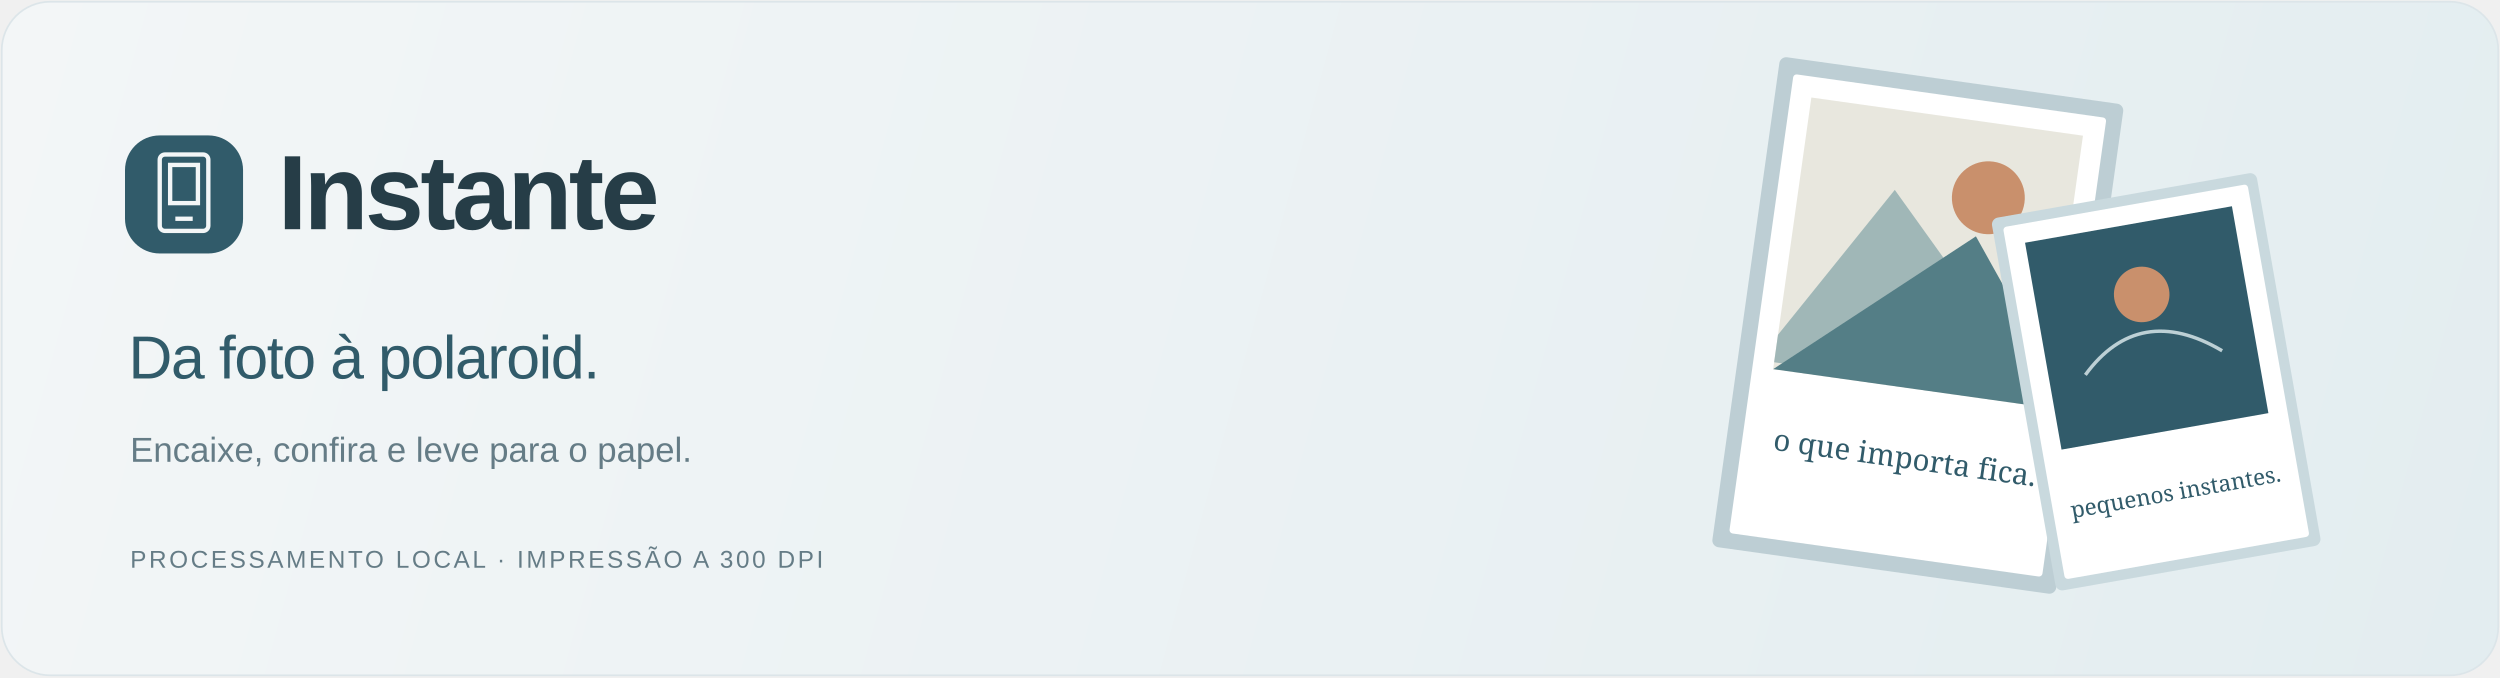
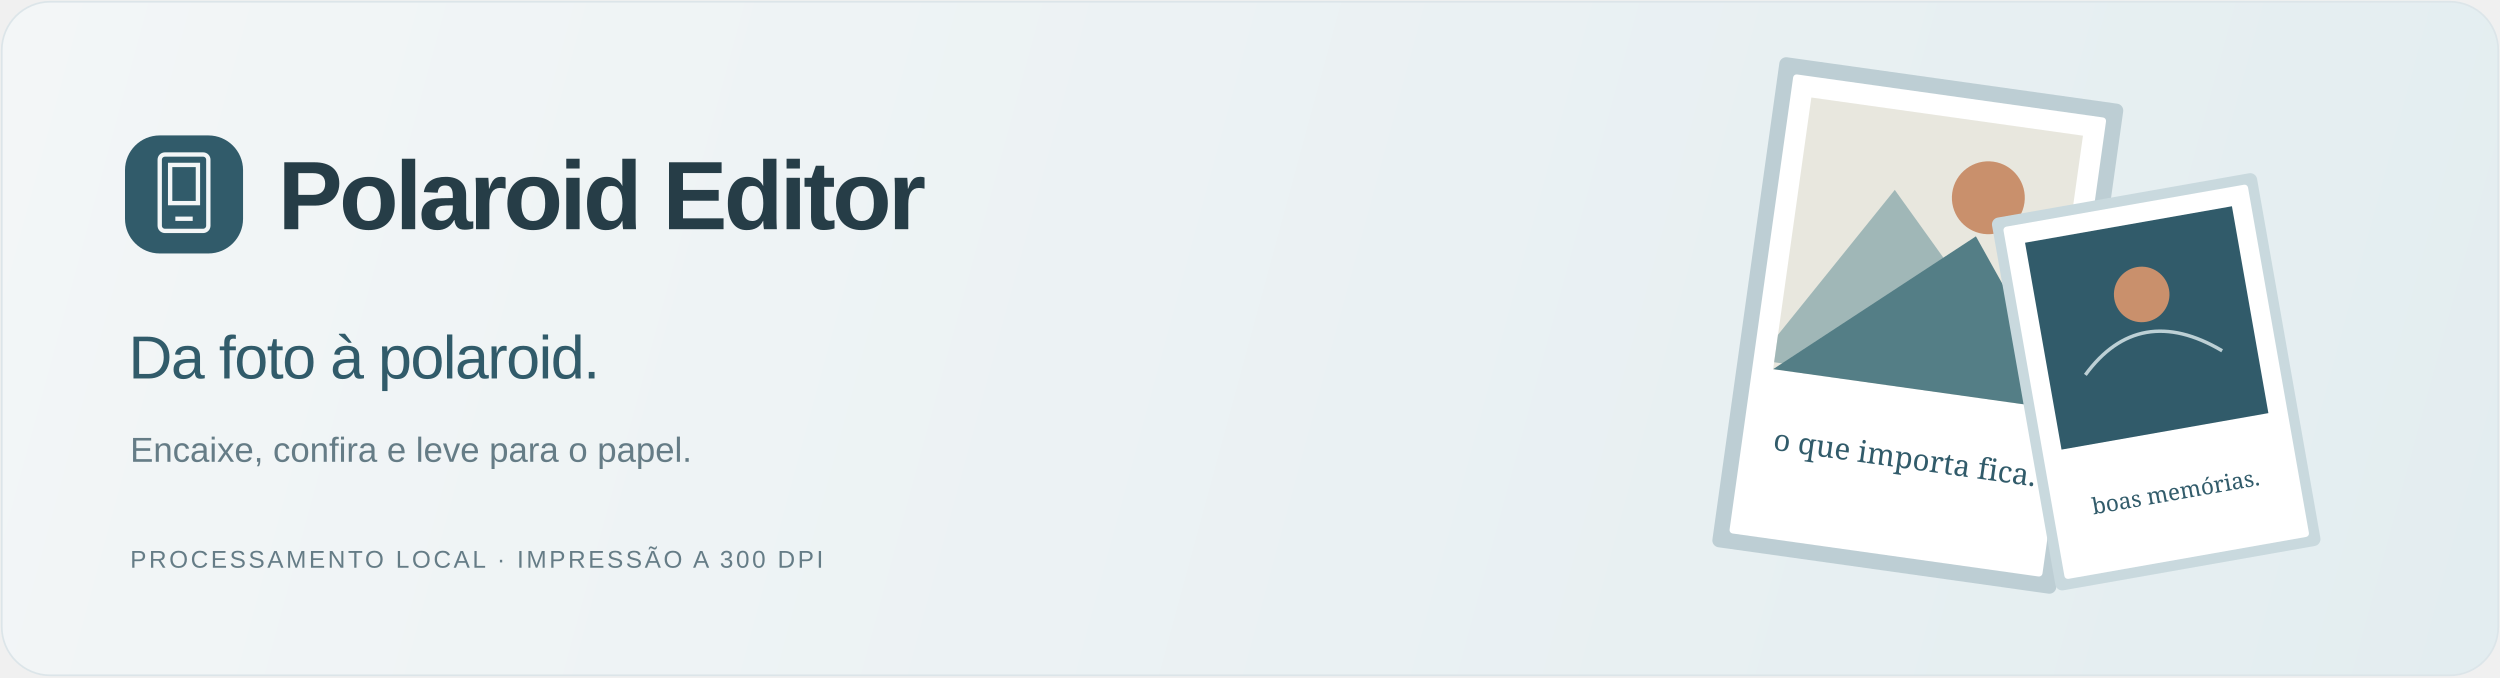
<svg xmlns="http://www.w3.org/2000/svg" width="1440" height="390" viewBox="0 0 1440 390" fill="none">
  <defs>
    <linearGradient id="bg" x1="0" y1="0" x2="1440" y2="390" gradientUnits="userSpaceOnUse">
      <stop stop-color="#F3F6F7" />
      <stop offset="1" stop-color="#E3EDF0" />
    </linearGradient>
  </defs>
  <rect x="1" y="1" width="1438" height="388" rx="28" fill="url(#bg)" stroke="#DCE5E9" />
  <rect x="72" y="78" width="68" height="68" rx="20" fill="#315B6A" />
  <rect x="92" y="89" width="28" height="44" rx="3" stroke="#F3F6F7" stroke-width="2.5" />
  <path d="M98 95h16v22H98zm3 31h10" stroke="#F3F6F7" stroke-width="2.5" />
-   <text x="160" y="132" font-family="Segoe UI,Arial,sans-serif" font-weight="650" font-size="61" letter-spacing="-2" fill="#263D47">Instante</text>
+   <text x="160" y="132" font-family="Segoe UI,Arial,sans-serif" font-weight="650" font-size="56" letter-spacing="-2" fill="#263D47">Polaroid Editor</text>
  <text x="74" y="218" font-family="Segoe UI,Arial,sans-serif" font-size="35" letter-spacing="-.8" fill="#315B6A">Da foto à polaroid.</text>
  <text x="75" y="266" font-family="Segoe UI,Arial,sans-serif" font-size="20" fill="#657C86">Encaixe, confira e leve para o papel.</text>
  <text x="75" y="327" font-family="Segoe UI,Arial,sans-serif" font-size="14" fill="#657C86" letter-spacing="1.5">PROCESSAMENTO LOCAL  ·  IMPRESSÃO A 300 DPI</text>
  <g transform="translate(1005 45) rotate(8 100 140)">
    <rect x="0" y="0" width="200" height="285" rx="4" fill="#BDCED4" />
    <rect x="9" y="9" width="182" height="267" rx="2" fill="#fff" />
    <rect x="21" y="21" width="158" height="158" fill="#E8E7DE" />
    <circle cx="130" cy="64" r="21" fill="#C9906C" />
    <path d="M21 159l55-92 103 108H21z" fill="#A0B7B7" />
    <path d="M21 179l105-92 53 70v22z" fill="#547E86" />
    <text x="27" y="225" font-family="Georgia,serif" font-size="17" fill="#315B6A">o que importa fica.</text>
  </g>
  <g transform="translate(1163 112) rotate(-10 72 100)">
    <rect width="155" height="218" rx="4" fill="#C9D9DE" />
    <rect x="6" y="6" width="143" height="206" rx="2" fill="#fff" />
    <rect x="17" y="17" width="121" height="121" fill="#315B6A" />
    <circle cx="78" cy="58" r="16" fill="#C9906C" />
    <path d="M38 98c25-24 52-24 80 0" stroke="#BDD0D5" stroke-width="2" />
-     <text x="77.5" y="178" text-anchor="middle" font-family="Georgia,serif" font-size="13" fill="#315B6A">pequenos instantes.</text>
+     <text x="77.5" y="178" text-anchor="middle" font-family="Georgia,serif" font-size="13" fill="#315B6A">boas memórias.</text>
  </g>
</svg>
